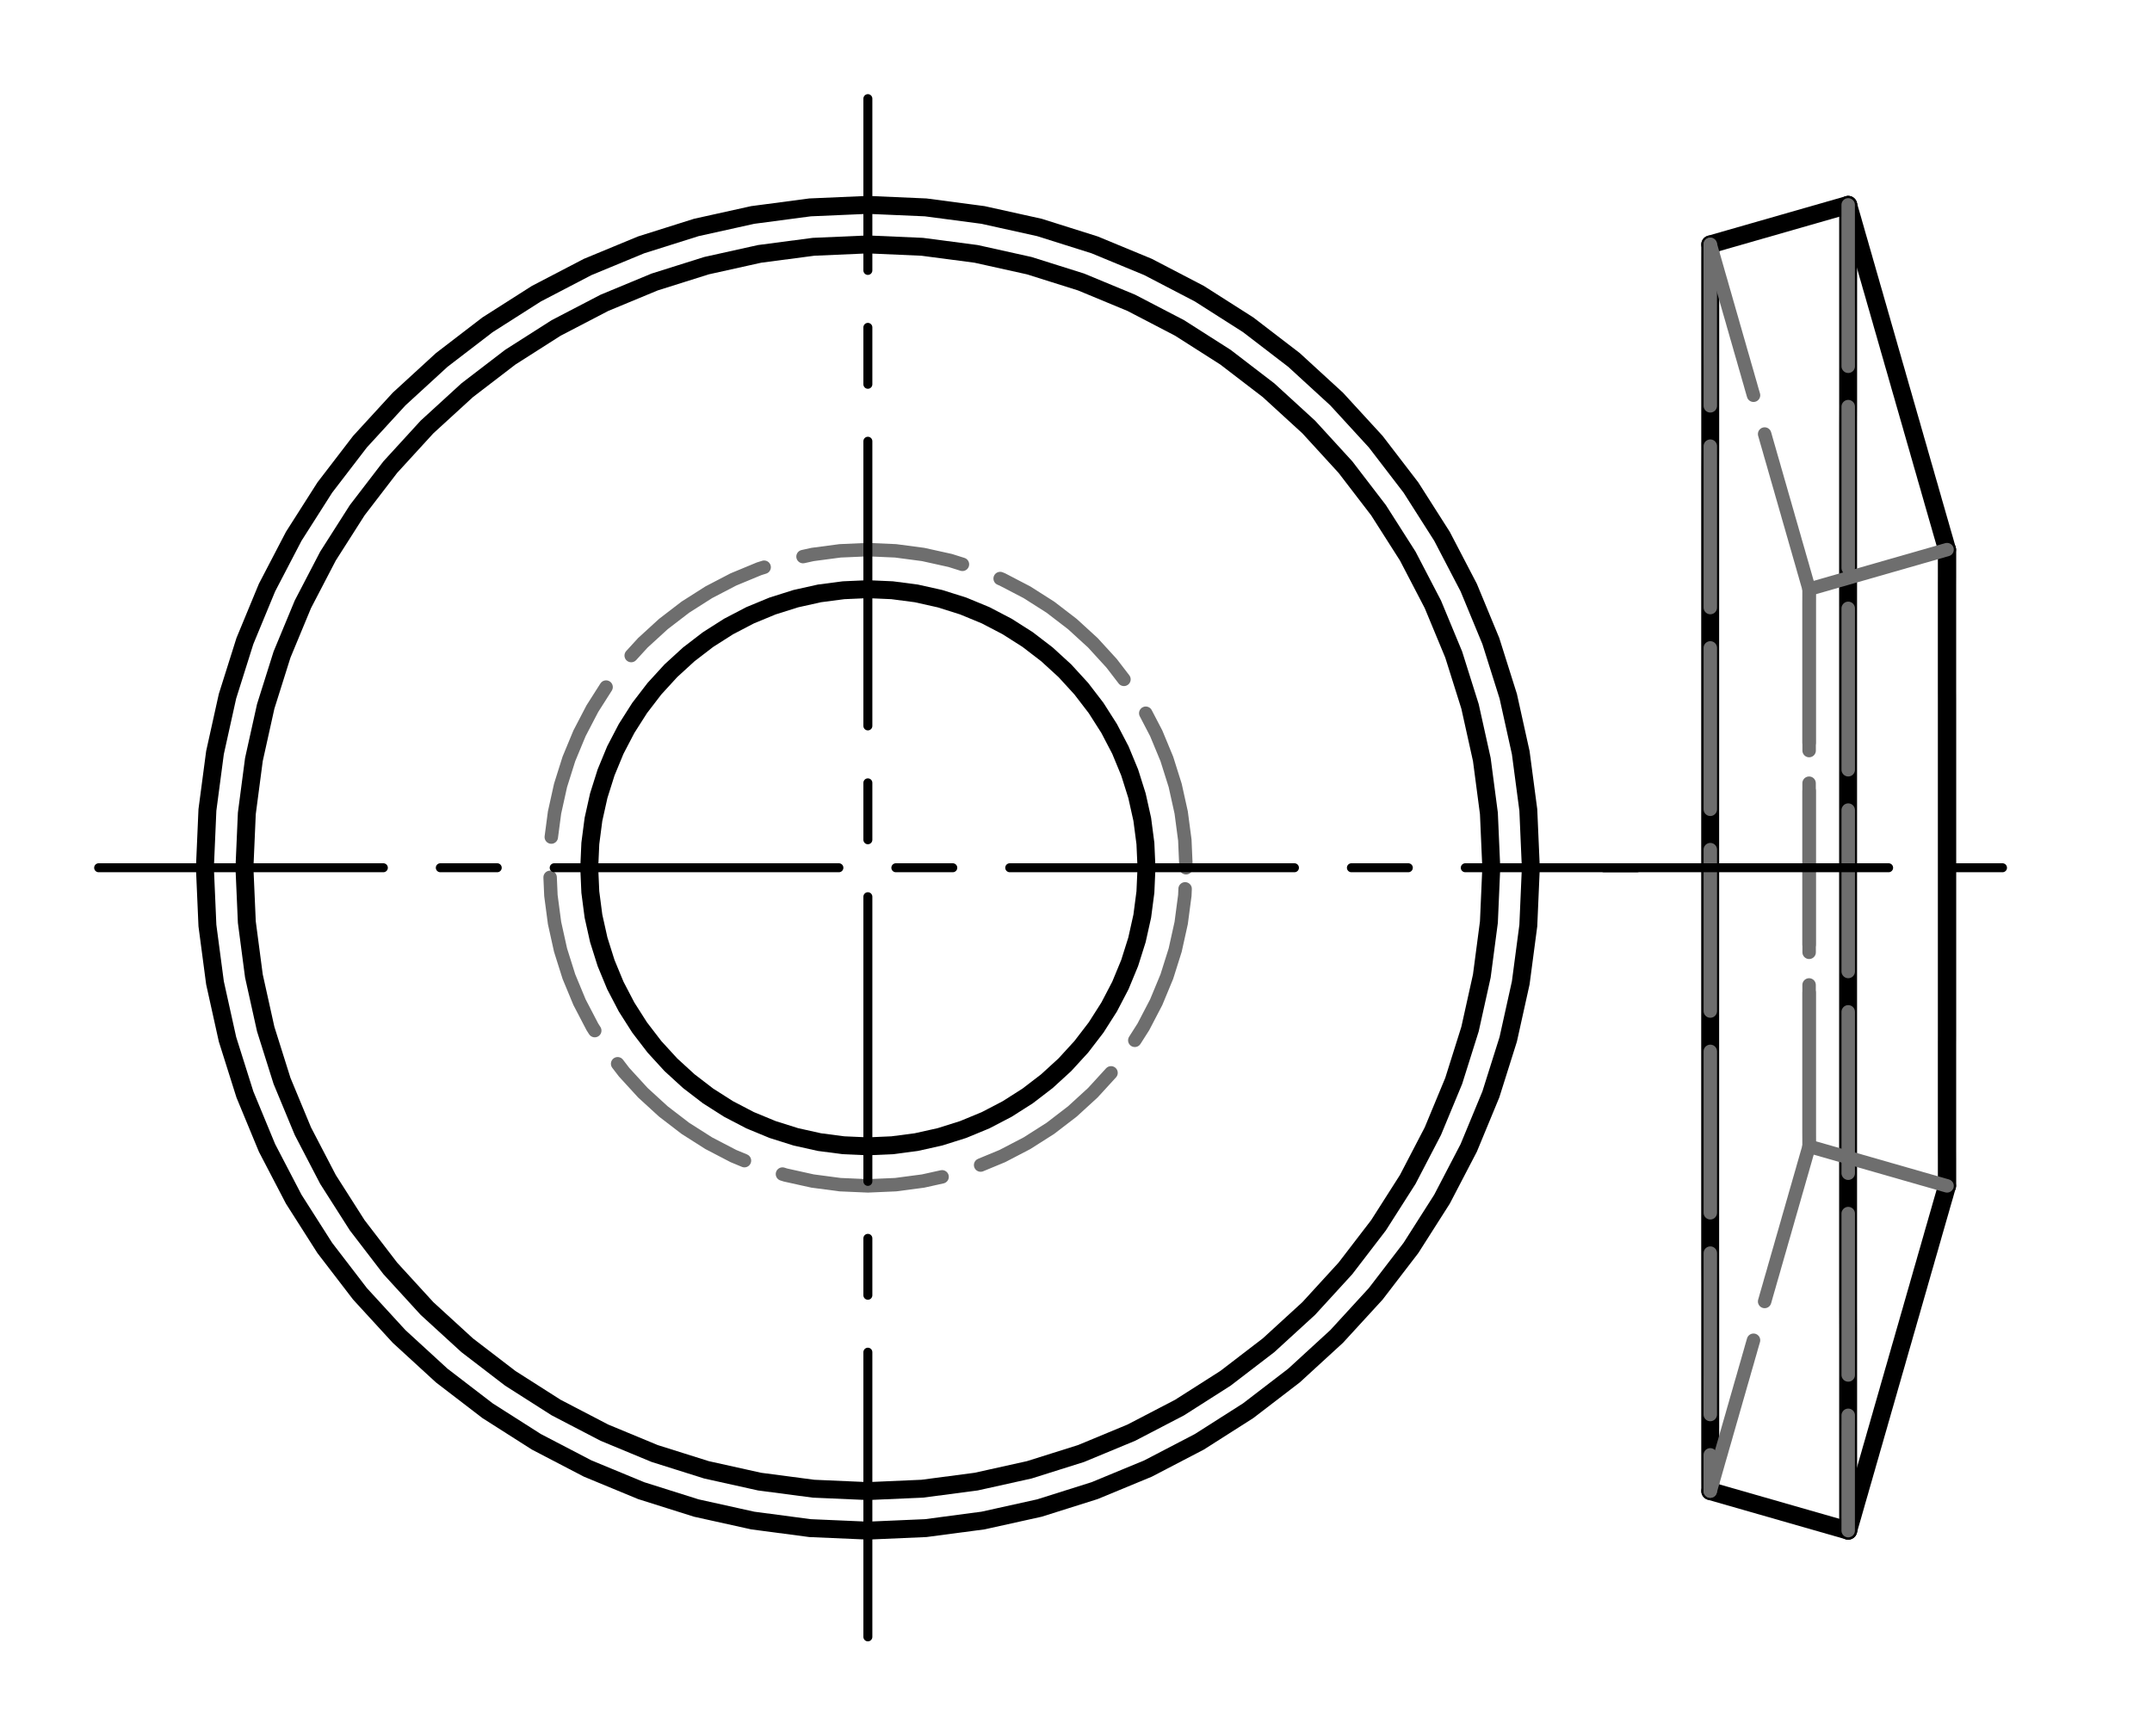
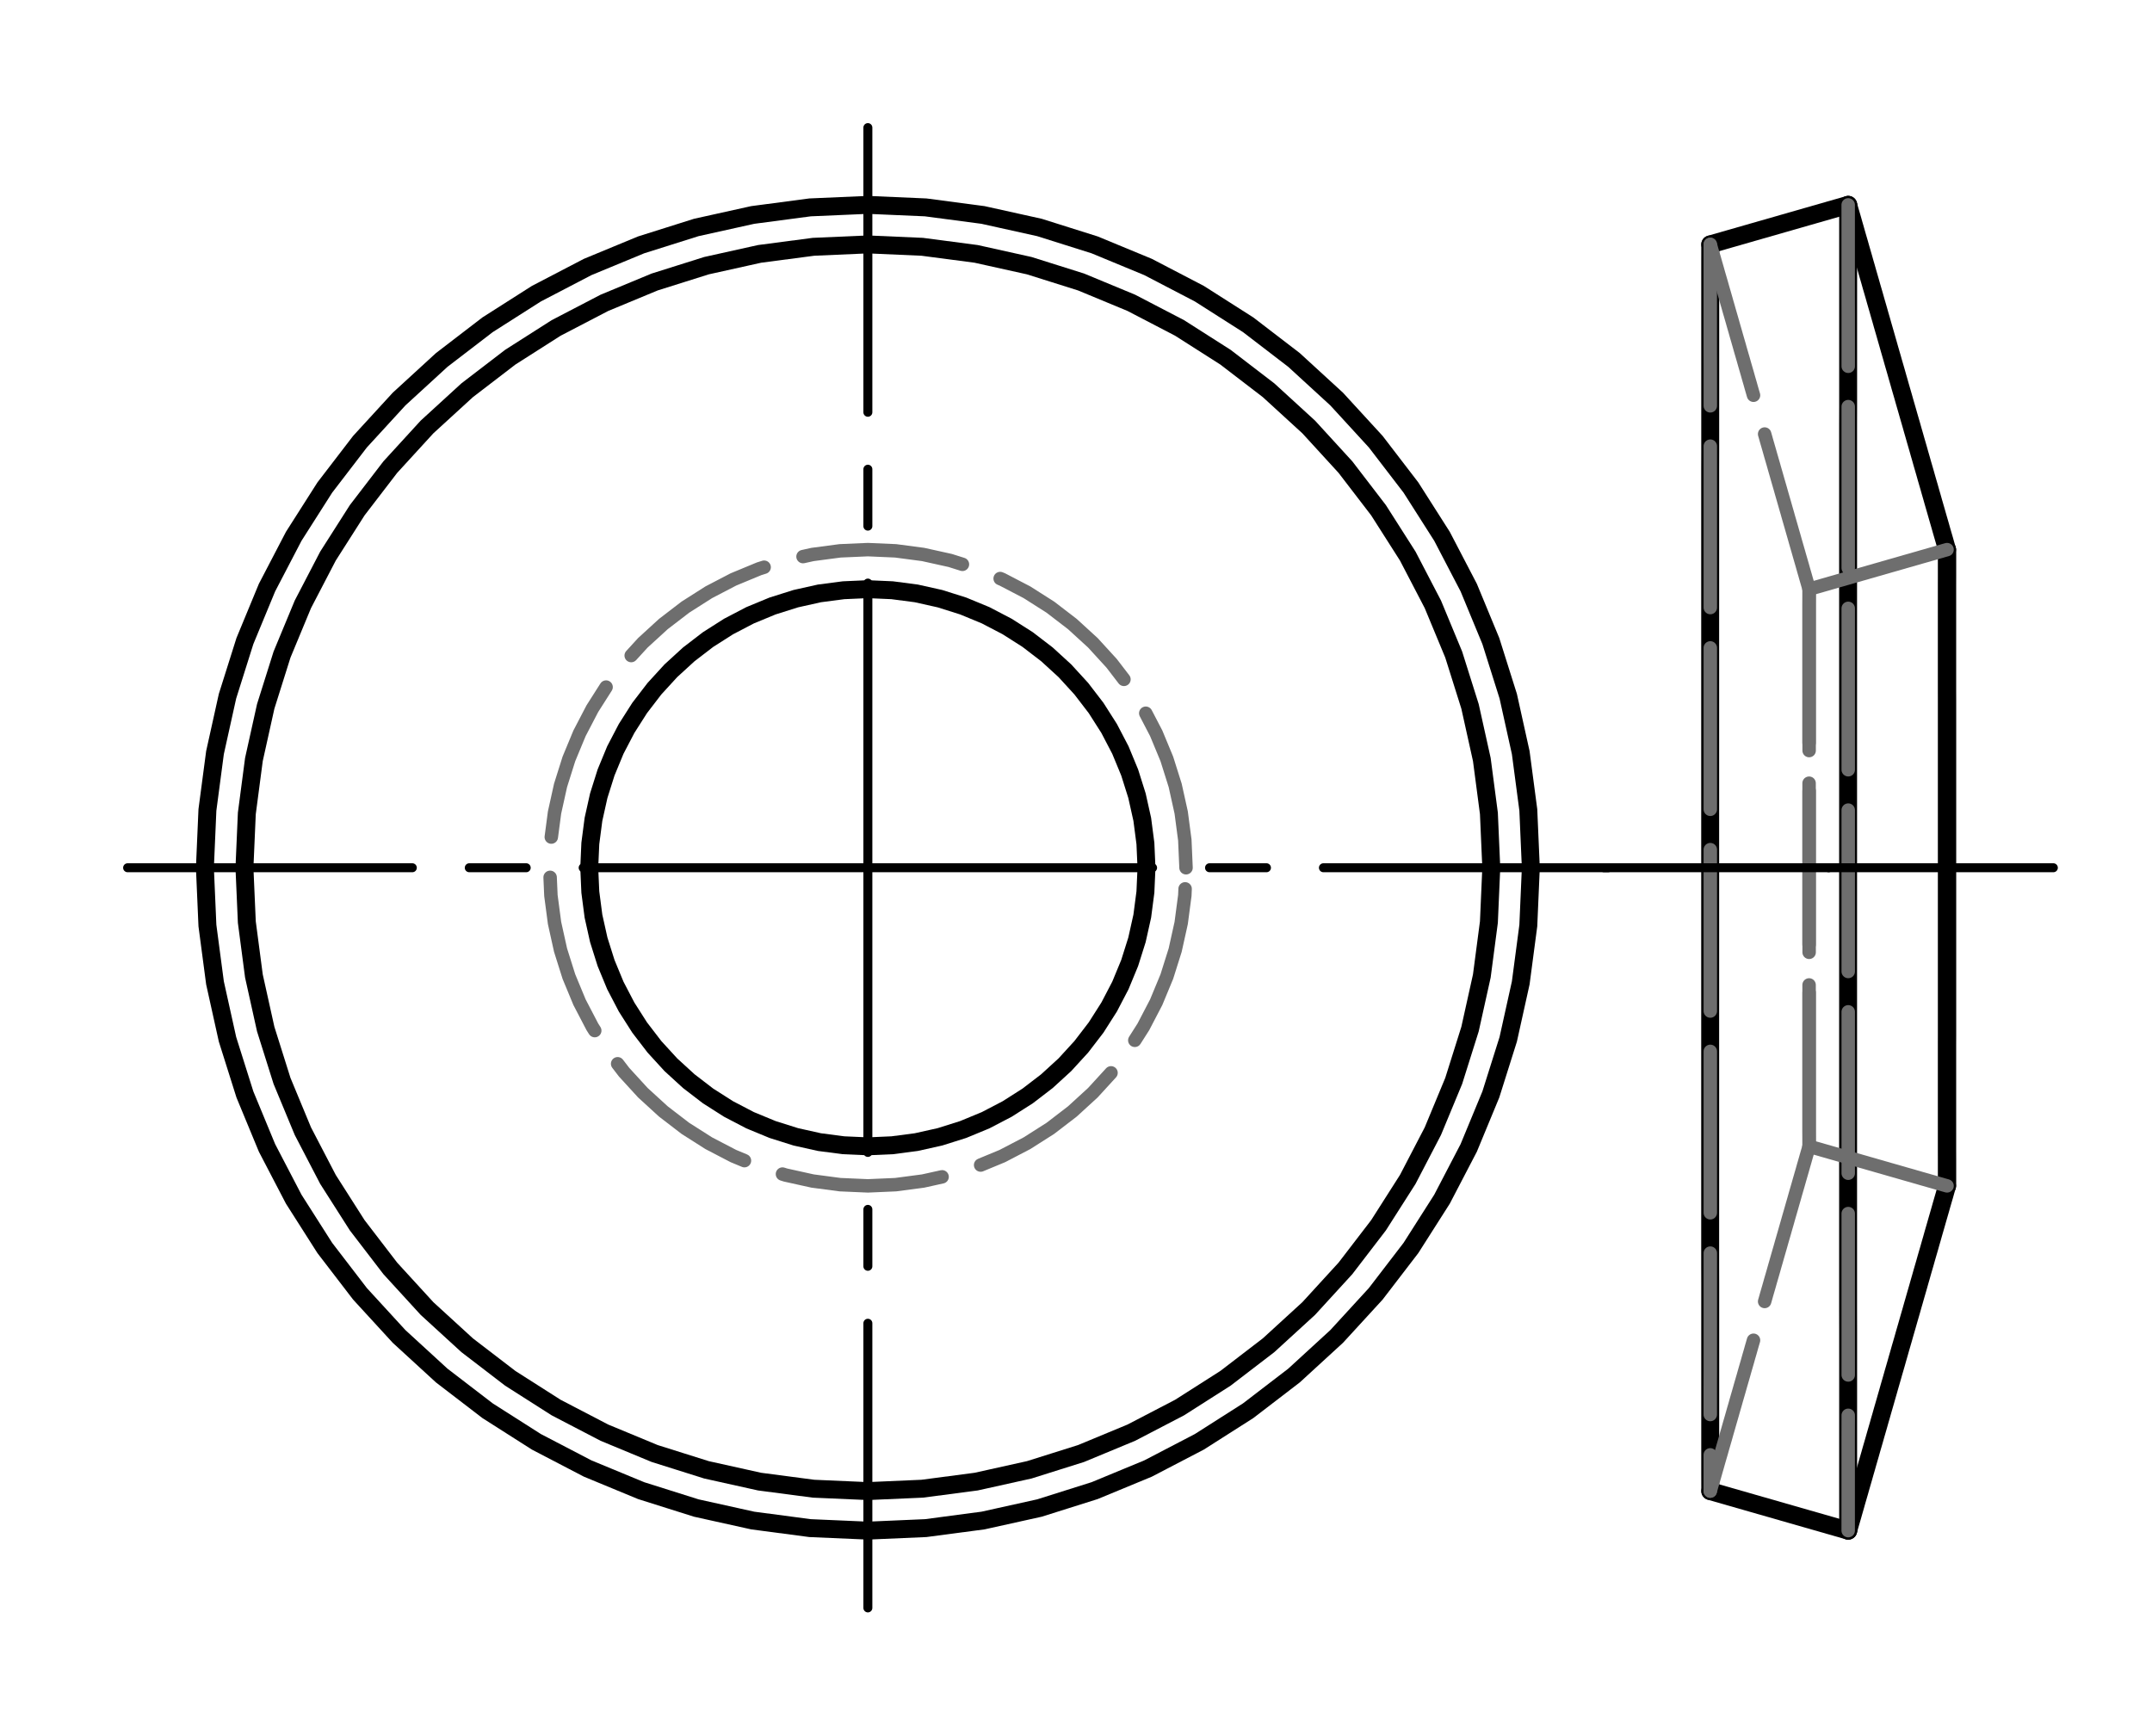
<svg xmlns="http://www.w3.org/2000/svg" width="47.996mm" height="38.712mm" viewBox="-19.356 -19.356 47.996 38.712" version="1.1">
  <g transform="scale(1,-1)" stroke-linecap="round">
    <g fill="none" stroke="rgb(0,0,0)" stroke-width="0.4" id="Visible">
      <path d="M 6.214,0.0 L 6.19,0.542 L 6.12,1.079 L 6.002,1.608 L 5.839,2.125 L 5.632,2.626 L 5.381,3.107 L 5.09,3.564 L 4.76,3.994 L 4.394,4.394 L 3.994,4.76 L 3.564,5.09 L 3.107,5.381 L 2.626,5.632 L 2.125,5.839 L 1.608,6.002 L 1.079,6.12 L 0.542,6.19 L 0.0,6.214 L -0.542,6.19 L -1.079,6.12 L -1.608,6.002 L -2.125,5.839 L -2.626,5.632 L -3.107,5.381 L -3.564,5.09 L -3.994,4.76 L -4.394,4.394 L -4.76,3.994 L -5.09,3.564 L -5.381,3.107 L -5.632,2.626 L -5.839,2.125 L -6.002,1.608 L -6.12,1.079 L -6.19,0.542 L -6.214,0.0 L -6.19,-0.542 L -6.12,-1.079 L -6.002,-1.608 L -5.839,-2.125 L -5.632,-2.626 L -5.381,-3.107 L -5.09,-3.564 L -4.76,-3.994 L -4.394,-4.394 L -3.994,-4.76 L -3.564,-5.09 L -3.107,-5.381 L -2.626,-5.632 L -2.125,-5.839 L -1.608,-6.002 L -1.079,-6.12 L -0.542,-6.19 L -0.0,-6.214 L 0.542,-6.19 L 1.079,-6.12 L 1.608,-6.002 L 2.125,-5.839 L 2.626,-5.632 L 3.107,-5.381 L 3.564,-5.09 L 3.994,-4.76 L 4.394,-4.394 L 4.76,-3.994 L 5.09,-3.564 L 5.381,-3.107 L 5.632,-2.626 L 5.839,-2.125 L 6.002,-1.608 L 6.12,-1.079 L 6.19,-0.542 L 6.214,-0.0" />
      <path d="M 14.786,0.0 L 14.73,1.289 L 14.561,2.568 L 14.282,3.827 L 13.894,5.057 L 13.401,6.249 L 12.805,7.393 L 12.112,8.481 L 11.327,9.504 L 10.455,10.455 L 9.504,11.327 L 8.481,12.112 L 7.393,12.805 L 6.249,13.401 L 5.057,13.894 L 3.827,14.282 L 2.568,14.561 L 1.289,14.73 L 0.0,14.786 L -1.289,14.73 L -2.568,14.561 L -3.827,14.282 L -5.057,13.894 L -6.249,13.401 L -7.393,12.805 L -8.481,12.112 L -9.504,11.327 L -10.455,10.455 L -11.327,9.504 L -12.112,8.481 L -12.805,7.393 L -13.401,6.249 L -13.894,5.057 L -14.282,3.827 L -14.561,2.568 L -14.73,1.289 L -14.786,0.0 L -14.73,-1.289 L -14.561,-2.568 L -14.282,-3.827 L -13.894,-5.057 L -13.401,-6.249 L -12.805,-7.393 L -12.112,-8.481 L -11.327,-9.504 L -10.455,-10.455 L -9.504,-11.327 L -8.481,-12.112 L -7.393,-12.805 L -6.249,-13.401 L -5.057,-13.894 L -3.827,-14.282 L -2.568,-14.561 L -1.289,-14.73 L -0.0,-14.786 L 1.289,-14.73 L 2.568,-14.561 L 3.827,-14.282 L 5.057,-13.894 L 6.249,-13.401 L 7.393,-12.805 L 8.481,-12.112 L 9.504,-11.327 L 10.455,-10.455 L 11.327,-9.504 L 12.112,-8.481 L 12.805,-7.393 L 13.401,-6.249 L 13.894,-5.057 L 14.282,-3.827 L 14.561,-2.568 L 14.73,-1.289 L 14.786,-0.0" />
      <path d="M 13.904,0.0 L 13.851,1.212 L 13.693,2.414 L 13.43,3.599 L 13.066,4.755 L 12.601,5.876 L 12.041,6.952 L 11.389,7.975 L 10.651,8.937 L 9.832,9.832 L 8.937,10.651 L 7.975,11.389 L 6.952,12.041 L 5.876,12.601 L 4.755,13.066 L 3.599,13.43 L 2.414,13.693 L 1.212,13.851 L -0.0,13.904 L -1.212,13.851 L -2.414,13.693 L -3.599,13.43 L -4.755,13.066 L -5.876,12.601 L -6.952,12.041 L -7.975,11.389 L -8.937,10.651 L -9.832,9.832 L -10.651,8.937 L -11.389,7.975 L -12.041,6.952 L -12.601,5.876 L -13.066,4.755 L -13.43,3.599 L -13.693,2.414 L -13.851,1.212 L -13.904,-0.0 L -13.851,-1.212 L -13.693,-2.414 L -13.43,-3.599 L -13.066,-4.755 L -12.601,-5.876 L -12.041,-6.952 L -11.389,-7.975 L -10.651,-8.937 L -9.832,-9.832 L -8.937,-10.651 L -7.975,-11.389 L -6.952,-12.041 L -5.876,-12.601 L -4.755,-13.066 L -3.599,-13.43 L -2.414,-13.693 L -1.212,-13.851 L 0.0,-13.904 L 1.212,-13.851 L 2.414,-13.693 L 3.599,-13.43 L 4.755,-13.066 L 5.876,-12.601 L 6.952,-12.041 L 7.975,-11.389 L 8.937,-10.651 L 9.832,-9.832 L 10.651,-8.937 L 11.389,-7.975 L 12.041,-6.952 L 12.601,-5.876 L 13.066,-4.755 L 13.43,-3.599 L 13.693,-2.414 L 13.851,-1.212 L 13.904,0.0" />
      <path d="M 24.069,7.096 L 24.069,6.899 L 24.069,6.702 L 24.069,6.505 L 24.069,6.308 L 24.069,6.11 L 24.069,5.913 L 24.069,5.716 L 24.069,5.519 L 24.069,5.322 L 24.069,5.125 L 24.069,4.928 L 24.069,4.731 L 24.069,4.534 L 24.069,4.336 L 24.069,4.139 L 24.069,3.942 L 24.07,3.745 L 24.07,3.548 L 24.07,3.351 L 24.07,3.154 L 24.07,2.957 L 24.07,2.76 L 24.07,2.562 L 24.07,2.365 L 24.07,2.168 L 24.07,1.971 L 24.07,1.774 L 24.07,1.577 L 24.07,1.38 L 24.07,1.183 L 24.07,0.986 L 24.07,0.788 L 24.07,0.591 L 24.07,0.394 L 24.07,0.197 L 24.07,0.0 L 24.07,-0.197 L 24.07,-0.394 L 24.07,-0.591 L 24.07,-0.788 L 24.07,-0.986 L 24.07,-1.183 L 24.07,-1.38 L 24.07,-1.577 L 24.07,-1.774 L 24.07,-1.971 L 24.07,-2.168 L 24.07,-2.365 L 24.07,-2.562 L 24.07,-2.76 L 24.07,-2.957 L 24.07,-3.154 L 24.07,-3.351 L 24.07,-3.548 L 24.07,-3.745 L 24.069,-3.942 L 24.069,-4.139 L 24.069,-4.336 L 24.069,-4.534 L 24.069,-4.731 L 24.069,-4.928 L 24.069,-5.125 L 24.069,-5.322 L 24.069,-5.519 L 24.069,-5.716 L 24.069,-5.913 L 24.069,-6.11 L 24.069,-6.308 L 24.069,-6.505 L 24.069,-6.702 L 24.069,-6.899 L 24.069,-7.096" />
      <path d="M 24.069,-7.096 L 24.069,-6.899 L 24.069,-6.702 L 24.069,-6.505 L 24.068,-6.308 L 24.068,-6.11 L 24.068,-5.913 L 24.068,-5.716 L 24.068,-5.519 L 24.068,-5.322 L 24.068,-5.125 L 24.068,-4.928 L 24.068,-4.731 L 24.068,-4.534 L 24.068,-4.336 L 24.068,-4.139 L 24.068,-3.942 L 24.068,-3.745 L 24.068,-3.548 L 24.068,-3.351 L 24.068,-3.154 L 24.068,-2.957 L 24.068,-2.76 L 24.068,-2.562 L 24.068,-2.365 L 24.068,-2.168 L 24.068,-1.971 L 24.068,-1.774 L 24.068,-1.577 L 24.068,-1.38 L 24.068,-1.183 L 24.068,-0.986 L 24.068,-0.788 L 24.068,-0.591 L 24.068,-0.394 L 24.068,-0.197 L 24.068,0.0 L 24.068,0.197 L 24.068,0.394 L 24.068,0.591 L 24.068,0.788 L 24.068,0.986 L 24.068,1.183 L 24.068,1.38 L 24.068,1.577 L 24.068,1.774 L 24.068,1.971 L 24.068,2.168 L 24.068,2.365 L 24.068,2.562 L 24.068,2.76 L 24.068,2.957 L 24.068,3.154 L 24.068,3.351 L 24.068,3.548 L 24.068,3.745 L 24.068,3.942 L 24.068,4.139 L 24.068,4.336 L 24.068,4.534 L 24.068,4.731 L 24.068,4.928 L 24.068,5.125 L 24.068,5.322 L 24.068,5.519 L 24.068,5.716 L 24.068,5.913 L 24.068,6.11 L 24.068,6.308 L 24.069,6.505 L 24.069,6.702 L 24.069,6.899 L 24.069,7.096" />
      <path d="M 21.864,-14.786 L 21.863,-14.375 L 21.863,-13.965 L 21.863,-13.554 L 21.863,-13.143 L 21.863,-12.732 L 21.863,-12.322 L 21.863,-11.911 L 21.863,-11.5 L 21.863,-11.09 L 21.863,-10.679 L 21.863,-10.268 L 21.862,-9.857 L 21.862,-9.447 L 21.862,-9.036 L 21.862,-8.625 L 21.862,-8.214 L 21.862,-7.804 L 21.862,-7.393 L 21.862,-6.982 L 21.862,-6.572 L 21.862,-6.161 L 21.862,-5.75 L 21.862,-5.339 L 21.862,-4.929 L 21.862,-4.518 L 21.862,-4.107 L 21.862,-3.696 L 21.862,-3.286 L 21.862,-2.875 L 21.862,-2.464 L 21.862,-2.054 L 21.862,-1.643 L 21.862,-1.232 L 21.862,-0.821 L 21.862,-0.411 L 21.862,0.0 L 21.862,0.411 L 21.862,0.821 L 21.862,1.232 L 21.862,1.643 L 21.862,2.054 L 21.862,2.464 L 21.862,2.875 L 21.862,3.286 L 21.862,3.696 L 21.862,4.107 L 21.862,4.518 L 21.862,4.929 L 21.862,5.339 L 21.862,5.75 L 21.862,6.161 L 21.862,6.572 L 21.862,6.982 L 21.862,7.393 L 21.862,7.804 L 21.862,8.214 L 21.862,8.625 L 21.862,9.036 L 21.862,9.447 L 21.862,9.857 L 21.863,10.268 L 21.863,10.679 L 21.863,11.09 L 21.863,11.5 L 21.863,11.911 L 21.863,12.322 L 21.863,12.732 L 21.863,13.143 L 21.863,13.554 L 21.863,13.965 L 21.863,14.375 L 21.864,14.786" />
      <path d="M 18.788,-13.904 L 18.787,-13.518 L 18.787,-13.132 L 18.787,-12.745 L 18.787,-12.359 L 18.787,-11.973 L 18.787,-11.587 L 18.787,-11.2 L 18.787,-10.814 L 18.787,-10.428 L 18.787,-10.042 L 18.787,-9.656 L 18.787,-9.269 L 18.786,-8.883 L 18.786,-8.497 L 18.786,-8.111 L 18.786,-7.724 L 18.786,-7.338 L 18.786,-6.952 L 18.786,-6.566 L 18.786,-6.18 L 18.786,-5.793 L 18.786,-5.407 L 18.786,-5.021 L 18.786,-4.635 L 18.786,-4.248 L 18.786,-3.862 L 18.786,-3.476 L 18.786,-3.09 L 18.786,-2.704 L 18.786,-2.317 L 18.786,-1.931 L 18.786,-1.545 L 18.786,-1.159 L 18.786,-0.772 L 18.786,-0.386 L 18.786,0.0 L 18.786,0.386 L 18.786,0.772 L 18.786,1.159 L 18.786,1.545 L 18.786,1.931 L 18.786,2.317 L 18.786,2.704 L 18.786,3.09 L 18.786,3.476 L 18.786,3.862 L 18.786,4.248 L 18.786,4.635 L 18.786,5.021 L 18.786,5.407 L 18.786,5.793 L 18.786,6.18 L 18.786,6.566 L 18.786,6.952 L 18.786,7.338 L 18.786,7.724 L 18.786,8.111 L 18.786,8.497 L 18.786,8.883 L 18.787,9.269 L 18.787,9.656 L 18.787,10.042 L 18.787,10.428 L 18.787,10.814 L 18.787,11.2 L 18.787,11.587 L 18.787,11.973 L 18.787,12.359 L 18.787,12.745 L 18.787,13.132 L 18.787,13.518 L 18.788,13.904" />
      <path d="M 24.069,7.096 L 24.038,7.203 L 24.008,7.31 L 23.977,7.416 L 23.946,7.523 L 23.916,7.63 L 23.885,7.737 L 23.854,7.844 L 23.824,7.95 L 23.793,8.057 L 23.762,8.164 L 23.732,8.271 L 23.701,8.378 L 23.671,8.485 L 23.64,8.591 L 23.609,8.698 L 23.579,8.805 L 23.548,8.912 L 23.517,9.018 L 23.487,9.125 L 23.456,9.232 L 23.426,9.339 L 23.395,9.446 L 23.364,9.553 L 23.334,9.659 L 23.303,9.766 L 23.273,9.873 L 23.242,9.98 L 23.211,10.087 L 23.181,10.193 L 23.15,10.3 L 23.119,10.407 L 23.089,10.514 L 23.058,10.621 L 23.027,10.727 L 22.997,10.834 L 22.966,10.941 L 22.936,11.048 L 22.905,11.155 L 22.874,11.261 L 22.844,11.368 L 22.813,11.475 L 22.782,11.582 L 22.752,11.689 L 22.721,11.796 L 22.691,11.902 L 22.66,12.009 L 22.629,12.116 L 22.599,12.223 L 22.568,12.329 L 22.538,12.436 L 22.507,12.543 L 22.476,12.65 L 22.446,12.757 L 22.415,12.864 L 22.384,12.97 L 22.354,13.077 L 22.323,13.184 L 22.292,13.291 L 22.262,13.398 L 22.231,13.504 L 22.201,13.611 L 22.17,13.718 L 22.139,13.825 L 22.109,13.932 L 22.078,14.038 L 22.047,14.145 L 22.017,14.252 L 21.986,14.359 L 21.956,14.466 L 21.925,14.572 L 21.894,14.679 L 21.864,14.786" />
      <path d="M 24.069,-7.096 L 24.038,-7.203 L 24.008,-7.31 L 23.977,-7.416 L 23.946,-7.523 L 23.916,-7.63 L 23.885,-7.737 L 23.854,-7.844 L 23.824,-7.95 L 23.793,-8.057 L 23.762,-8.164 L 23.732,-8.271 L 23.701,-8.378 L 23.671,-8.485 L 23.64,-8.591 L 23.609,-8.698 L 23.579,-8.805 L 23.548,-8.912 L 23.517,-9.018 L 23.487,-9.125 L 23.456,-9.232 L 23.426,-9.339 L 23.395,-9.446 L 23.364,-9.553 L 23.334,-9.659 L 23.303,-9.766 L 23.273,-9.873 L 23.242,-9.98 L 23.211,-10.087 L 23.181,-10.193 L 23.15,-10.3 L 23.119,-10.407 L 23.089,-10.514 L 23.058,-10.621 L 23.027,-10.727 L 22.997,-10.834 L 22.966,-10.941 L 22.936,-11.048 L 22.905,-11.155 L 22.874,-11.261 L 22.844,-11.368 L 22.813,-11.475 L 22.782,-11.582 L 22.752,-11.689 L 22.721,-11.796 L 22.691,-11.902 L 22.66,-12.009 L 22.629,-12.116 L 22.599,-12.223 L 22.568,-12.329 L 22.538,-12.436 L 22.507,-12.543 L 22.476,-12.65 L 22.446,-12.757 L 22.415,-12.864 L 22.384,-12.97 L 22.354,-13.077 L 22.323,-13.184 L 22.292,-13.291 L 22.262,-13.398 L 22.231,-13.504 L 22.201,-13.611 L 22.17,-13.718 L 22.139,-13.825 L 22.109,-13.932 L 22.078,-14.038 L 22.047,-14.145 L 22.017,-14.252 L 21.986,-14.359 L 21.956,-14.466 L 21.925,-14.572 L 21.894,-14.679 L 21.864,-14.786" />
      <path d="M 18.788,13.904 L 18.83,13.916 L 18.873,13.928 L 18.916,13.941 L 18.959,13.953 L 19.001,13.965 L 19.044,13.977 L 19.087,13.99 L 19.129,14.002 L 19.172,14.014 L 19.215,14.027 L 19.258,14.039 L 19.3,14.051 L 19.343,14.063 L 19.386,14.075 L 19.428,14.088 L 19.471,14.1 L 19.514,14.112 L 19.557,14.124 L 19.599,14.137 L 19.642,14.149 L 19.685,14.161 L 19.727,14.174 L 19.77,14.186 L 19.813,14.198 L 19.856,14.21 L 19.898,14.223 L 19.941,14.235 L 19.984,14.247 L 20.027,14.259 L 20.069,14.271 L 20.112,14.284 L 20.155,14.296 L 20.198,14.308 L 20.24,14.32 L 20.283,14.333 L 20.326,14.345 L 20.368,14.357 L 20.411,14.37 L 20.454,14.382 L 20.497,14.394 L 20.539,14.406 L 20.582,14.419 L 20.625,14.431 L 20.667,14.443 L 20.71,14.455 L 20.753,14.468 L 20.796,14.48 L 20.838,14.492 L 20.881,14.504 L 20.924,14.517 L 20.966,14.529 L 21.009,14.541 L 21.052,14.553 L 21.095,14.566 L 21.137,14.578 L 21.18,14.59 L 21.223,14.602 L 21.266,14.615 L 21.308,14.627 L 21.351,14.639 L 21.394,14.651 L 21.436,14.664 L 21.479,14.676 L 21.522,14.688 L 21.565,14.7 L 21.607,14.713 L 21.65,14.725 L 21.693,14.737 L 21.735,14.749 L 21.778,14.762 L 21.821,14.774 L 21.864,14.786" />
      <path d="M 18.788,-13.904 L 18.83,-13.916 L 18.873,-13.928 L 18.916,-13.941 L 18.959,-13.953 L 19.001,-13.965 L 19.044,-13.977 L 19.087,-13.99 L 19.129,-14.002 L 19.172,-14.014 L 19.215,-14.027 L 19.258,-14.039 L 19.3,-14.051 L 19.343,-14.063 L 19.386,-14.075 L 19.428,-14.088 L 19.471,-14.1 L 19.514,-14.112 L 19.557,-14.124 L 19.599,-14.137 L 19.642,-14.149 L 19.685,-14.161 L 19.727,-14.174 L 19.77,-14.186 L 19.813,-14.198 L 19.856,-14.21 L 19.898,-14.223 L 19.941,-14.235 L 19.984,-14.247 L 20.027,-14.259 L 20.069,-14.271 L 20.112,-14.284 L 20.155,-14.296 L 20.198,-14.308 L 20.24,-14.32 L 20.283,-14.333 L 20.326,-14.345 L 20.368,-14.357 L 20.411,-14.37 L 20.454,-14.382 L 20.497,-14.394 L 20.539,-14.406 L 20.582,-14.419 L 20.625,-14.431 L 20.667,-14.443 L 20.71,-14.455 L 20.753,-14.468 L 20.796,-14.48 L 20.838,-14.492 L 20.881,-14.504 L 20.924,-14.517 L 20.966,-14.529 L 21.009,-14.541 L 21.052,-14.553 L 21.095,-14.566 L 21.137,-14.578 L 21.18,-14.59 L 21.223,-14.602 L 21.266,-14.615 L 21.308,-14.627 L 21.351,-14.639 L 21.394,-14.651 L 21.436,-14.664 L 21.479,-14.676 L 21.522,-14.688 L 21.565,-14.7 L 21.607,-14.713 L 21.65,-14.725 L 21.693,-14.737 L 21.735,-14.749 L 21.778,-14.762 L 21.821,-14.774 L 21.864,-14.786" />
    </g>
    <g fill="none" stroke="rgb(110,110,110)" stroke-width="0.3" id="Hidden" stroke-dasharray="3.6 0.9">
      <path d="M 7.096,0.0 L 7.069,0.619 L 6.988,1.232 L 6.854,1.837 L 6.668,2.427 L 6.431,2.999 L 6.145,3.548 L 5.813,4.07 L 5.436,4.561 L 5.018,5.018 L 4.561,5.436 L 4.07,5.813 L 3.548,6.145 L 2.999,6.431 L 2.427,6.668 L 1.837,6.854 L 1.232,6.988 L 0.619,7.069 L 0.0,7.096 L -0.619,7.069 L -1.232,6.988 L -1.837,6.854 L -2.427,6.668 L -2.999,6.431 L -3.548,6.145 L -4.07,5.813 L -4.561,5.436 L -5.018,5.018 L -5.436,4.561 L -5.813,4.07 L -6.145,3.548 L -6.431,2.999 L -6.668,2.427 L -6.854,1.837 L -6.988,1.232 L -7.069,0.619 L -7.096,0.0 L -7.069,-0.619 L -6.988,-1.232 L -6.854,-1.837 L -6.668,-2.427 L -6.431,-2.999 L -6.145,-3.548 L -5.813,-4.07 L -5.436,-4.561 L -5.018,-5.018 L -4.561,-5.436 L -4.07,-5.813 L -3.548,-6.145 L -2.999,-6.431 L -2.427,-6.668 L -1.837,-6.854 L -1.232,-6.988 L -0.619,-7.069 L -0.0,-7.096 L 0.619,-7.069 L 1.232,-6.988 L 1.837,-6.854 L 2.427,-6.668 L 2.999,-6.431 L 3.548,-6.145 L 4.07,-5.813 L 4.561,-5.436 L 5.018,-5.018 L 5.436,-4.561 L 5.813,-4.07 L 6.145,-3.548 L 6.431,-2.999 L 6.668,-2.427 L 6.854,-1.837 L 6.988,-1.232 L 7.069,-0.619 L 7.096,-0.0" />
      <path d="M 20.993,6.214 L 20.993,6.041 L 20.993,5.869 L 20.993,5.696 L 20.993,5.524 L 20.993,5.351 L 20.993,5.178 L 20.993,5.006 L 20.993,4.833 L 20.993,4.66 L 20.993,4.488 L 20.993,4.315 L 20.993,4.143 L 20.993,3.97 L 20.993,3.797 L 20.993,3.625 L 20.993,3.452 L 20.993,3.28 L 20.993,3.107 L 20.993,2.934 L 20.993,2.762 L 20.993,2.589 L 20.993,2.417 L 20.993,2.244 L 20.993,2.071 L 20.993,1.899 L 20.993,1.726 L 20.993,1.554 L 20.993,1.381 L 20.993,1.208 L 20.993,1.036 L 20.993,0.863 L 20.993,0.69 L 20.993,0.518 L 20.993,0.345 L 20.993,0.173 L 20.993,0.0 L 20.993,-0.173 L 20.993,-0.345 L 20.993,-0.518 L 20.993,-0.69 L 20.993,-0.863 L 20.993,-1.036 L 20.993,-1.208 L 20.993,-1.381 L 20.993,-1.554 L 20.993,-1.726 L 20.993,-1.899 L 20.993,-2.071 L 20.993,-2.244 L 20.993,-2.417 L 20.993,-2.589 L 20.993,-2.762 L 20.993,-2.934 L 20.993,-3.107 L 20.993,-3.28 L 20.993,-3.452 L 20.993,-3.625 L 20.993,-3.797 L 20.993,-3.97 L 20.993,-4.143 L 20.993,-4.315 L 20.993,-4.488 L 20.993,-4.66 L 20.993,-4.833 L 20.993,-5.006 L 20.993,-5.178 L 20.993,-5.351 L 20.993,-5.524 L 20.993,-5.696 L 20.993,-5.869 L 20.993,-6.041 L 20.993,-6.214" />
      <path d="M 20.993,-6.214 L 20.993,-6.041 L 20.992,-5.869 L 20.992,-5.696 L 20.992,-5.524 L 20.992,-5.351 L 20.992,-5.178 L 20.992,-5.006 L 20.992,-4.833 L 20.992,-4.66 L 20.992,-4.488 L 20.992,-4.315 L 20.992,-4.143 L 20.992,-3.97 L 20.992,-3.797 L 20.992,-3.625 L 20.992,-3.452 L 20.992,-3.28 L 20.992,-3.107 L 20.992,-2.934 L 20.992,-2.762 L 20.992,-2.589 L 20.992,-2.417 L 20.992,-2.244 L 20.992,-2.071 L 20.992,-1.899 L 20.992,-1.726 L 20.992,-1.554 L 20.992,-1.381 L 20.992,-1.208 L 20.992,-1.036 L 20.992,-0.863 L 20.992,-0.69 L 20.992,-0.518 L 20.992,-0.345 L 20.992,-0.173 L 20.992,0.0 L 20.992,0.173 L 20.992,0.345 L 20.992,0.518 L 20.992,0.69 L 20.992,0.863 L 20.992,1.036 L 20.992,1.208 L 20.992,1.381 L 20.992,1.554 L 20.992,1.726 L 20.992,1.899 L 20.992,2.071 L 20.992,2.244 L 20.992,2.417 L 20.992,2.589 L 20.992,2.762 L 20.992,2.934 L 20.992,3.107 L 20.992,3.28 L 20.992,3.452 L 20.992,3.625 L 20.992,3.797 L 20.992,3.97 L 20.992,4.143 L 20.992,4.315 L 20.992,4.488 L 20.992,4.66 L 20.992,4.833 L 20.992,5.006 L 20.992,5.178 L 20.992,5.351 L 20.992,5.524 L 20.992,5.696 L 20.992,5.869 L 20.993,6.041 L 20.993,6.214" />
      <path d="M 21.864,14.786 L 21.864,14.375 L 21.864,13.965 L 21.864,13.554 L 21.864,13.143 L 21.864,12.732 L 21.865,12.322 L 21.865,11.911 L 21.865,11.5 L 21.865,11.089 L 21.865,10.679 L 21.865,10.268 L 21.865,9.857 L 21.865,9.447 L 21.865,9.036 L 21.865,8.625 L 21.865,8.214 L 21.865,7.804 L 21.865,7.393 L 21.865,6.982 L 21.865,6.572 L 21.865,6.161 L 21.865,5.75 L 21.865,5.339 L 21.865,4.929 L 21.865,4.518 L 21.865,4.107 L 21.865,3.696 L 21.865,3.286 L 21.865,2.875 L 21.865,2.464 L 21.865,2.054 L 21.865,1.643 L 21.865,1.232 L 21.865,0.821 L 21.865,0.411 L 21.865,0.0 L 21.865,-0.411 L 21.865,-0.821 L 21.865,-1.232 L 21.865,-1.643 L 21.865,-2.054 L 21.865,-2.464 L 21.865,-2.875 L 21.865,-3.286 L 21.865,-3.696 L 21.865,-4.107 L 21.865,-4.518 L 21.865,-4.929 L 21.865,-5.339 L 21.865,-5.75 L 21.865,-6.161 L 21.865,-6.572 L 21.865,-6.982 L 21.865,-7.393 L 21.865,-7.804 L 21.865,-8.214 L 21.865,-8.625 L 21.865,-9.036 L 21.865,-9.447 L 21.865,-9.857 L 21.865,-10.268 L 21.865,-10.679 L 21.865,-11.089 L 21.865,-11.5 L 21.865,-11.911 L 21.865,-12.322 L 21.864,-12.732 L 21.864,-13.143 L 21.864,-13.554 L 21.864,-13.965 L 21.864,-14.375 L 21.864,-14.786" />
      <path d="M 18.788,13.904 L 18.788,13.518 L 18.788,13.132 L 18.788,12.745 L 18.788,12.359 L 18.788,11.973 L 18.788,11.587 L 18.789,11.2 L 18.789,10.814 L 18.789,10.428 L 18.789,10.042 L 18.789,9.656 L 18.789,9.269 L 18.789,8.883 L 18.789,8.497 L 18.789,8.111 L 18.789,7.724 L 18.789,7.338 L 18.789,6.952 L 18.789,6.566 L 18.789,6.18 L 18.789,5.793 L 18.789,5.407 L 18.789,5.021 L 18.789,4.635 L 18.789,4.248 L 18.789,3.862 L 18.789,3.476 L 18.789,3.09 L 18.789,2.704 L 18.789,2.317 L 18.789,1.931 L 18.789,1.545 L 18.789,1.159 L 18.789,0.772 L 18.789,0.386 L 18.789,0.0 L 18.789,-0.386 L 18.789,-0.772 L 18.789,-1.159 L 18.789,-1.545 L 18.789,-1.931 L 18.789,-2.317 L 18.789,-2.704 L 18.789,-3.09 L 18.789,-3.476 L 18.789,-3.862 L 18.789,-4.248 L 18.789,-4.635 L 18.789,-5.021 L 18.789,-5.407 L 18.789,-5.793 L 18.789,-6.18 L 18.789,-6.566 L 18.789,-6.952 L 18.789,-7.338 L 18.789,-7.724 L 18.789,-8.111 L 18.789,-8.497 L 18.789,-8.883 L 18.789,-9.269 L 18.789,-9.656 L 18.789,-10.042 L 18.789,-10.428 L 18.789,-10.814 L 18.789,-11.2 L 18.788,-11.587 L 18.788,-11.973 L 18.788,-12.359 L 18.788,-12.745 L 18.788,-13.132 L 18.788,-13.518 L 18.788,-13.904" />
      <path d="M 20.993,6.214 L 21.035,6.226 L 21.078,6.238 L 21.121,6.251 L 21.164,6.263 L 21.206,6.275 L 21.249,6.287 L 21.292,6.3 L 21.334,6.312 L 21.377,6.324 L 21.42,6.336 L 21.463,6.349 L 21.505,6.361 L 21.548,6.373 L 21.591,6.385 L 21.634,6.398 L 21.676,6.41 L 21.719,6.422 L 21.762,6.434 L 21.805,6.447 L 21.847,6.459 L 21.89,6.471 L 21.933,6.483 L 21.975,6.496 L 22.018,6.508 L 22.061,6.52 L 22.104,6.532 L 22.146,6.545 L 22.189,6.557 L 22.232,6.569 L 22.274,6.581 L 22.317,6.594 L 22.36,6.606 L 22.403,6.618 L 22.445,6.63 L 22.488,6.643 L 22.531,6.655 L 22.573,6.667 L 22.616,6.679 L 22.659,6.692 L 22.702,6.704 L 22.744,6.716 L 22.787,6.729 L 22.83,6.741 L 22.872,6.753 L 22.915,6.765 L 22.958,6.777 L 23.001,6.79 L 23.043,6.802 L 23.086,6.814 L 23.129,6.827 L 23.172,6.839 L 23.214,6.851 L 23.257,6.863 L 23.3,6.875 L 23.343,6.888 L 23.385,6.9 L 23.428,6.912 L 23.471,6.925 L 23.513,6.937 L 23.556,6.949 L 23.599,6.961 L 23.642,6.973 L 23.684,6.986 L 23.727,6.998 L 23.77,7.01 L 23.812,7.022 L 23.855,7.035 L 23.898,7.047 L 23.941,7.059 L 23.983,7.072 L 24.026,7.084 L 24.069,7.096" />
      <path d="M 20.993,-6.214 L 21.035,-6.226 L 21.078,-6.238 L 21.121,-6.251 L 21.164,-6.263 L 21.206,-6.275 L 21.249,-6.287 L 21.292,-6.3 L 21.334,-6.312 L 21.377,-6.324 L 21.42,-6.336 L 21.463,-6.349 L 21.505,-6.361 L 21.548,-6.373 L 21.591,-6.385 L 21.634,-6.398 L 21.676,-6.41 L 21.719,-6.422 L 21.762,-6.434 L 21.805,-6.447 L 21.847,-6.459 L 21.89,-6.471 L 21.933,-6.483 L 21.975,-6.496 L 22.018,-6.508 L 22.061,-6.52 L 22.104,-6.532 L 22.146,-6.545 L 22.189,-6.557 L 22.232,-6.569 L 22.274,-6.581 L 22.317,-6.594 L 22.36,-6.606 L 22.403,-6.618 L 22.445,-6.63 L 22.488,-6.643 L 22.531,-6.655 L 22.573,-6.667 L 22.616,-6.679 L 22.659,-6.692 L 22.702,-6.704 L 22.744,-6.716 L 22.787,-6.729 L 22.83,-6.741 L 22.872,-6.753 L 22.915,-6.765 L 22.958,-6.777 L 23.001,-6.79 L 23.043,-6.802 L 23.086,-6.814 L 23.129,-6.827 L 23.172,-6.839 L 23.214,-6.851 L 23.257,-6.863 L 23.3,-6.875 L 23.343,-6.888 L 23.385,-6.9 L 23.428,-6.912 L 23.471,-6.925 L 23.513,-6.937 L 23.556,-6.949 L 23.599,-6.961 L 23.642,-6.973 L 23.684,-6.986 L 23.727,-6.998 L 23.77,-7.01 L 23.812,-7.022 L 23.855,-7.035 L 23.898,-7.047 L 23.941,-7.059 L 23.983,-7.072 L 24.026,-7.084 L 24.069,-7.096" />
      <path d="M 20.993,6.214 L 20.962,6.321 L 20.931,6.428 L 20.901,6.534 L 20.87,6.641 L 20.84,6.748 L 20.809,6.855 L 20.778,6.962 L 20.748,7.068 L 20.717,7.175 L 20.686,7.282 L 20.656,7.389 L 20.625,7.496 L 20.595,7.602 L 20.564,7.709 L 20.533,7.816 L 20.503,7.923 L 20.472,8.03 L 20.442,8.136 L 20.411,8.243 L 20.38,8.35 L 20.35,8.457 L 20.319,8.564 L 20.288,8.671 L 20.258,8.777 L 20.227,8.884 L 20.197,8.991 L 20.166,9.098 L 20.135,9.204 L 20.105,9.311 L 20.074,9.418 L 20.043,9.525 L 20.013,9.632 L 19.982,9.739 L 19.951,9.845 L 19.921,9.952 L 19.89,10.059 L 19.86,10.166 L 19.829,10.273 L 19.798,10.379 L 19.768,10.486 L 19.737,10.593 L 19.706,10.7 L 19.676,10.807 L 19.645,10.913 L 19.615,11.02 L 19.584,11.127 L 19.553,11.234 L 19.523,11.341 L 19.492,11.447 L 19.461,11.554 L 19.431,11.661 L 19.4,11.768 L 19.369,11.875 L 19.339,11.982 L 19.308,12.088 L 19.278,12.195 L 19.247,12.302 L 19.216,12.409 L 19.186,12.515 L 19.155,12.622 L 19.125,12.729 L 19.094,12.836 L 19.063,12.943 L 19.033,13.05 L 19.002,13.156 L 18.971,13.263 L 18.941,13.37 L 18.91,13.477 L 18.88,13.584 L 18.849,13.69 L 18.818,13.797 L 18.788,13.904" />
      <path d="M 20.993,-6.214 L 20.962,-6.321 L 20.931,-6.428 L 20.901,-6.534 L 20.87,-6.641 L 20.84,-6.748 L 20.809,-6.855 L 20.778,-6.962 L 20.748,-7.068 L 20.717,-7.175 L 20.686,-7.282 L 20.656,-7.389 L 20.625,-7.496 L 20.595,-7.602 L 20.564,-7.709 L 20.533,-7.816 L 20.503,-7.923 L 20.472,-8.03 L 20.442,-8.136 L 20.411,-8.243 L 20.38,-8.35 L 20.35,-8.457 L 20.319,-8.564 L 20.288,-8.671 L 20.258,-8.777 L 20.227,-8.884 L 20.197,-8.991 L 20.166,-9.098 L 20.135,-9.204 L 20.105,-9.311 L 20.074,-9.418 L 20.043,-9.525 L 20.013,-9.632 L 19.982,-9.739 L 19.951,-9.845 L 19.921,-9.952 L 19.89,-10.059 L 19.86,-10.166 L 19.829,-10.273 L 19.798,-10.379 L 19.768,-10.486 L 19.737,-10.593 L 19.706,-10.7 L 19.676,-10.807 L 19.645,-10.913 L 19.615,-11.02 L 19.584,-11.127 L 19.553,-11.234 L 19.523,-11.341 L 19.492,-11.447 L 19.461,-11.554 L 19.431,-11.661 L 19.4,-11.768 L 19.369,-11.875 L 19.339,-11.982 L 19.308,-12.088 L 19.278,-12.195 L 19.247,-12.302 L 19.216,-12.409 L 19.186,-12.515 L 19.155,-12.622 L 19.125,-12.729 L 19.094,-12.836 L 19.063,-12.943 L 19.033,-13.05 L 19.002,-13.156 L 18.971,-13.263 L 18.941,-13.37 L 18.91,-13.477 L 18.88,-13.584 L 18.849,-13.69 L 18.818,-13.797 L 18.788,-13.904" />
    </g>
    <g fill="none" stroke="rgb(0,0,0)" stroke-width="0.2" id="Center" stroke-dasharray="6.35 1.27 1.27 1.27">
-       <line x1="-17.156" y1="0.0" x2="17.156" y2="0.0" />
-       <line x1="-0.0" y1="-17.156" x2="-0.0" y2="17.156" />
-       <line x1="16.416" y1="-0.0" x2="26.44" y2="-0.0" />
+       <line x1="-0.0" y1="0.0" x2="-17.156" y2="0.0" />
+       <line x1="-0.0" y1="0.0" x2="17.156" y2="0.0" />
+       <line x1="-0.0" y1="0.0" x2="-0.0" y2="-17.156" />
+       <line x1="-0.0" y1="0.0" x2="-0.0" y2="17.156" />
+       <line x1="21.428" y1="-0.0" x2="16.416" y2="-0.0" />
+       <line x1="21.428" y1="-0.0" x2="26.44" y2="-0.0" />
    </g>
  </g>
</svg>
